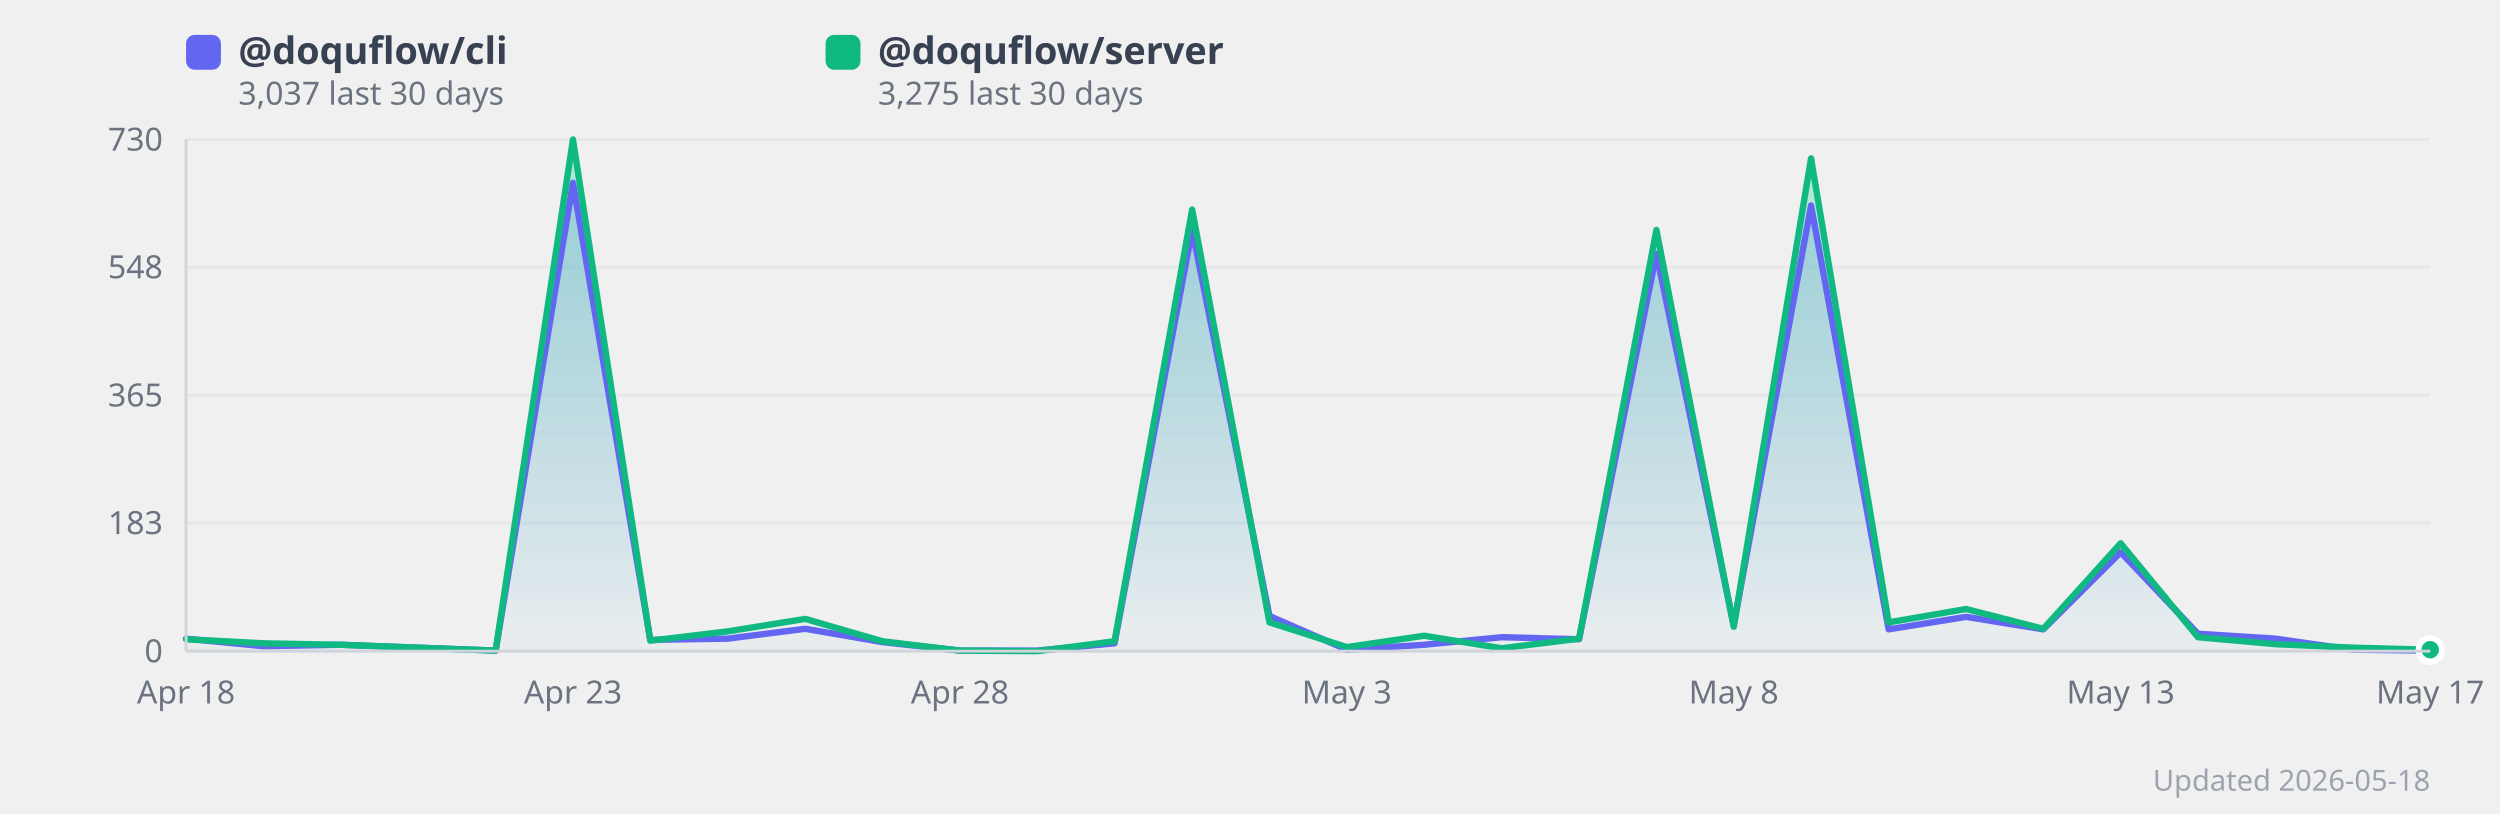
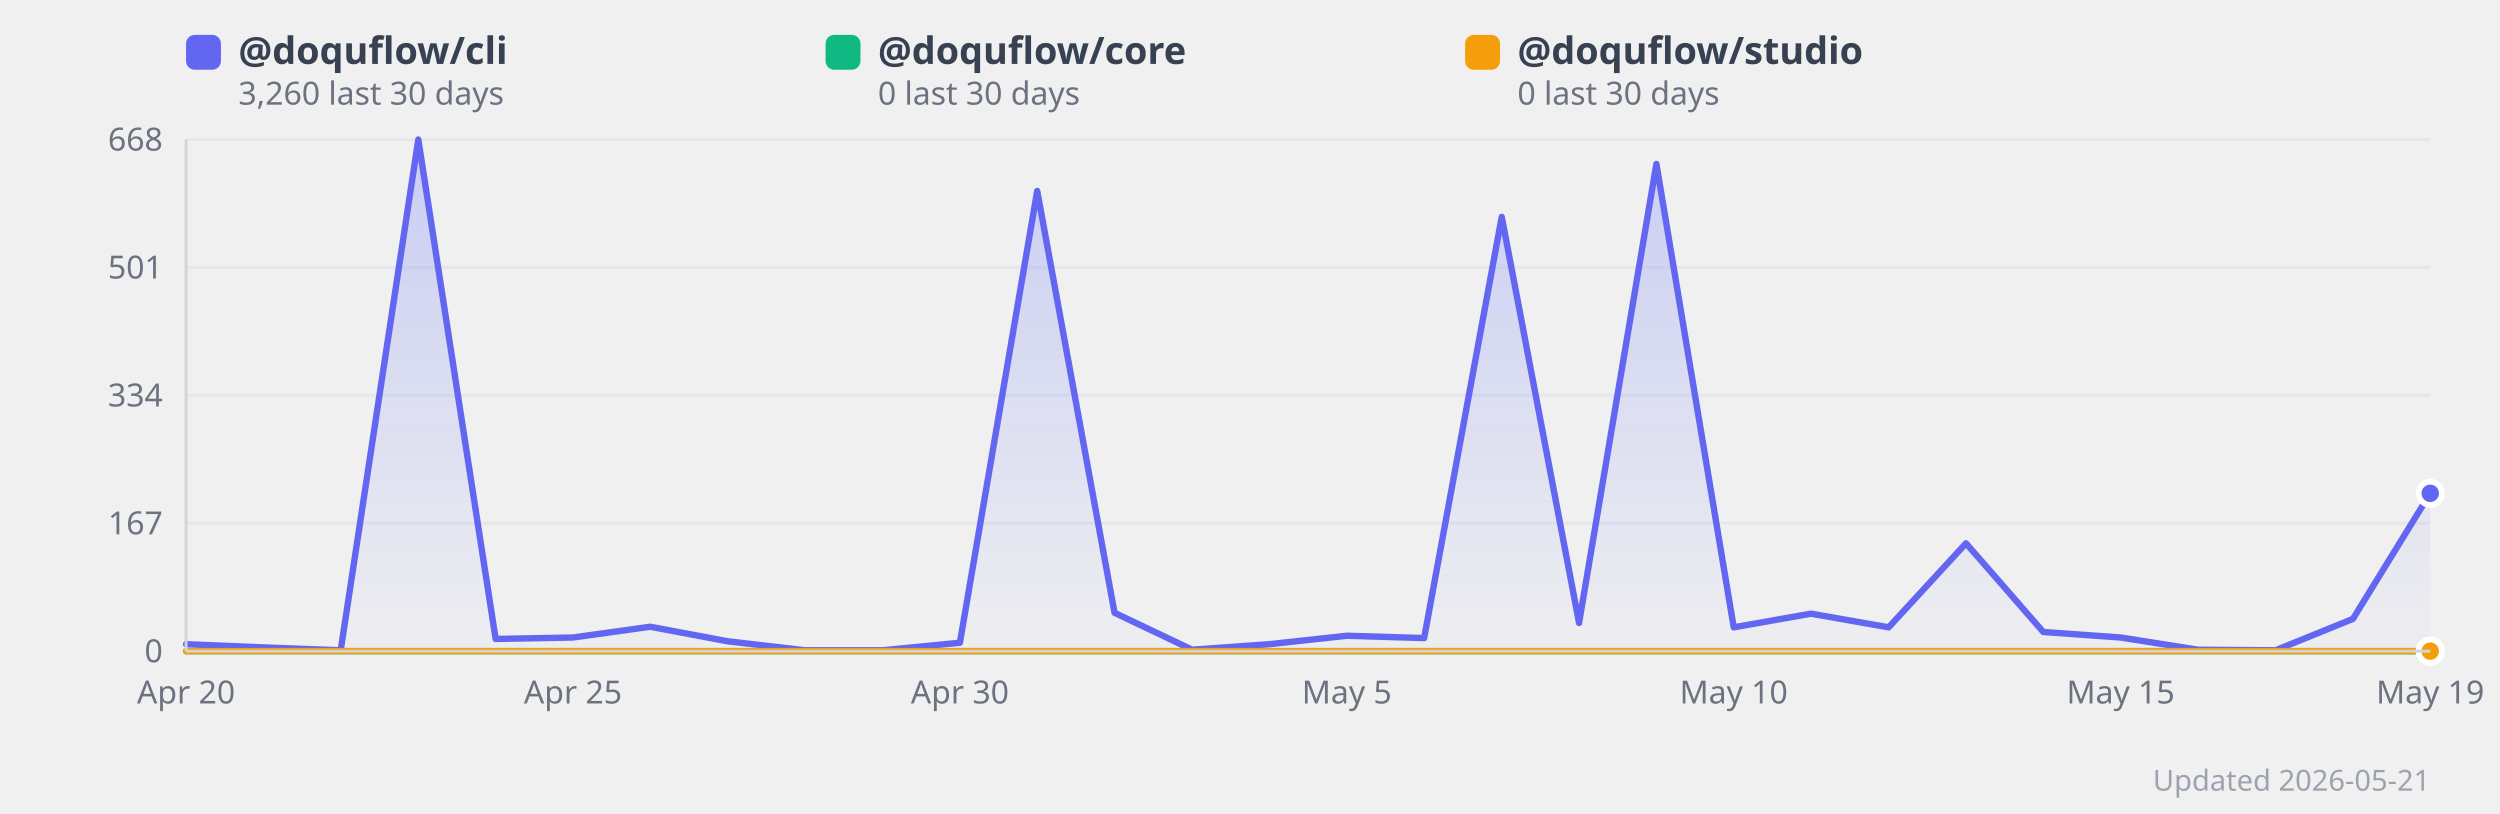
<svg xmlns="http://www.w3.org/2000/svg" width="860" height="280" viewBox="0 0 860 280" style="background:#fff;border-radius:12px;font-family:system-ui,sans-serif">
  <defs>
    <linearGradient id="grad0" x1="0" y1="0" x2="0" y2="1">
      <stop offset="0%" stop-color="#818cf8" stop-opacity="0.35" />
      <stop offset="100%" stop-color="#818cf8" stop-opacity="0.02" />
    </linearGradient>
    <linearGradient id="grad1" x1="0" y1="0" x2="0" y2="1">
      <stop offset="0%" stop-color="#34d399" stop-opacity="0.35" />
      <stop offset="100%" stop-color="#34d399" stop-opacity="0.02" />
    </linearGradient>
+     <linearGradient id="grad2" x1="0" y1="0" x2="0" y2="1">
+       <stop offset="0%" stop-color="#fbbf24" stop-opacity="0.35" />
+       <stop offset="100%" stop-color="#fbbf24" stop-opacity="0.02" />
+     </linearGradient>
  </defs>
  <line x1="64" y1="224.0" x2="836" y2="224.0" stroke="#e5e7eb" stroke-width="1" />
  <text x="56" y="224.0" text-anchor="end" dominant-baseline="middle" font-size="11" fill="#6b7280">0</text>
-   <line x1="64" y1="179.9" x2="836" y2="179.9" stroke="#e5e7eb" stroke-width="1" />
-   <text x="56" y="179.9" text-anchor="end" dominant-baseline="middle" font-size="11" fill="#6b7280">183</text>
+   <line x1="64" y1="180.0" x2="836" y2="180.0" stroke="#e5e7eb" stroke-width="1" />
+   <text x="56" y="180.0" text-anchor="end" dominant-baseline="middle" font-size="11" fill="#6b7280">167</text>
  <line x1="64" y1="136.0" x2="836" y2="136.0" stroke="#e5e7eb" stroke-width="1" />
-   <text x="56" y="136.0" text-anchor="end" dominant-baseline="middle" font-size="11" fill="#6b7280">365</text>
-   <line x1="64" y1="91.9" x2="836" y2="91.9" stroke="#e5e7eb" stroke-width="1" />
-   <text x="56" y="91.9" text-anchor="end" dominant-baseline="middle" font-size="11" fill="#6b7280">548</text>
+   <text x="56" y="136.0" text-anchor="end" dominant-baseline="middle" font-size="11" fill="#6b7280">334</text>
+   <line x1="64" y1="92.0" x2="836" y2="92.0" stroke="#e5e7eb" stroke-width="1" />
+   <text x="56" y="92.0" text-anchor="end" dominant-baseline="middle" font-size="11" fill="#6b7280">501</text>
  <line x1="64" y1="48.0" x2="836" y2="48.0" stroke="#e5e7eb" stroke-width="1" />
-   <text x="56" y="48.0" text-anchor="end" dominant-baseline="middle" font-size="11" fill="#6b7280">730</text>
-   <polygon points="64.0,219.7 90.6,222.3 117.2,221.8 143.9,222.8 170.5,223.8 197.1,62.9 223.7,220.1 250.3,219.7 277.0,216.3 303.6,220.9 330.2,223.8 356.8,223.8 383.4,221.3 410.1,79.1 436.7,211.9 463.3,223.5 489.9,221.8 516.6,219.2 543.2,219.9 569.8,87.3 596.4,215.1 623.0,70.7 649.7,216.5 676.3,212.2 702.9,216.5 729.5,190.0 756.1,218.0 782.8,219.7 809.4,223.5 836.0,223.8 836.0,224.0 64.0,224.0" fill="url(#grad0)" />
-   <polygon points="64.0,219.9 90.6,221.3 117.2,221.8 143.9,222.8 170.5,223.8 197.1,48.0 223.7,220.4 250.3,217.2 277.0,212.9 303.6,220.6 330.2,223.8 356.8,224.0 383.4,220.6 410.1,72.1 436.7,214.1 463.3,222.6 489.9,218.7 516.6,223.0 543.2,219.7 569.8,79.1 596.4,215.6 623.0,54.5 649.7,214.1 676.3,209.5 702.9,216.3 729.5,186.9 756.1,219.2 782.8,221.6 809.4,222.8 836.0,223.5 836.0,224.0 64.0,224.0" fill="url(#grad1)" />
-   <polyline points="64.0,219.7 90.6,222.3 117.2,221.8 143.9,222.8 170.5,223.8 197.1,62.9 223.7,220.1 250.3,219.7 277.0,216.3 303.6,220.9 330.2,223.8 356.8,223.8 383.4,221.3 410.1,79.1 436.7,211.9 463.3,223.5 489.9,221.8 516.6,219.2 543.2,219.9 569.8,87.3 596.4,215.1 623.0,70.7 649.7,216.5 676.3,212.2 702.9,216.5 729.5,190.0 756.1,218.0 782.8,219.7 809.4,223.5 836.0,223.8" fill="none" stroke="#6366f1" stroke-width="2.2" stroke-linejoin="round" stroke-linecap="round" />
-   <polyline points="64.0,219.9 90.6,221.3 117.2,221.8 143.9,222.8 170.5,223.8 197.1,48.0 223.7,220.4 250.3,217.2 277.0,212.9 303.6,220.6 330.2,223.8 356.8,224.0 383.4,220.6 410.1,72.1 436.7,214.1 463.3,222.6 489.9,218.7 516.6,223.0 543.2,219.7 569.8,79.1 596.4,215.6 623.0,54.5 649.7,214.1 676.3,209.5 702.9,216.3 729.5,186.9 756.1,219.2 782.8,221.6 809.4,222.8 836.0,223.5" fill="none" stroke="#10b981" stroke-width="2.2" stroke-linejoin="round" stroke-linecap="round" />
-   <text x="64.0" y="242" text-anchor="middle" font-size="11" fill="#6b7280">Apr 18</text>
-   <text x="197.1" y="242" text-anchor="middle" font-size="11" fill="#6b7280">Apr 23</text>
-   <text x="330.2" y="242" text-anchor="middle" font-size="11" fill="#6b7280">Apr 28</text>
-   <text x="463.3" y="242" text-anchor="middle" font-size="11" fill="#6b7280">May 3</text>
-   <text x="596.4" y="242" text-anchor="middle" font-size="11" fill="#6b7280">May 8</text>
-   <text x="729.5" y="242" text-anchor="middle" font-size="11" fill="#6b7280">May 13</text>
-   <text x="836.0" y="242" text-anchor="middle" font-size="11" fill="#6b7280">May 17</text>
-   <circle cx="836.0" cy="223.8" r="4" fill="#6366f1" stroke="#fff" stroke-width="2">
+   <text x="56" y="48.0" text-anchor="end" dominant-baseline="middle" font-size="11" fill="#6b7280">668</text>
+   <polygon points="64.0,221.6 90.6,222.7 117.2,223.7 143.9,48.0 170.5,219.8 197.1,219.3 223.7,215.6 250.3,220.6 277.0,223.7 303.6,223.7 330.2,221.1 356.8,65.7 383.4,210.8 410.1,223.5 436.7,221.6 463.3,218.7 489.9,219.5 516.6,74.6 543.2,214.3 569.8,56.4 596.4,215.8 623.0,211.1 649.7,215.8 676.3,186.9 702.9,217.4 729.5,219.3 756.1,223.5 782.8,223.7 809.4,212.9 836.0,169.7 836.0,224.0 64.0,224.0" fill="url(#grad0)" />
+   <polygon points="64.0,224.0 90.6,224.0 117.2,224.0 143.9,224.0 170.5,224.0 197.1,224.0 223.7,224.0 250.3,224.0 277.0,224.0 303.6,224.0 330.2,224.0 356.8,224.0 383.4,224.0 410.1,224.0 436.7,224.0 463.3,224.0 489.9,224.0 516.6,224.0 543.2,224.0 569.8,224.0 596.4,224.0 623.0,224.0 649.7,224.0 676.3,224.0 702.9,224.0 729.5,224.0 756.1,224.0 782.8,224.0 809.4,224.0 836.0,224.0 836.0,224.0 64.0,224.0" fill="url(#grad1)" />
+   <polygon points="64.0,224.0 90.6,224.0 117.2,224.0 143.9,224.0 170.5,224.0 197.1,224.0 223.7,224.0 250.3,224.0 277.0,224.0 303.6,224.0 330.2,224.0 356.8,224.0 383.4,224.0 410.1,224.0 436.7,224.0 463.3,224.0 489.9,224.0 516.6,224.0 543.2,224.0 569.8,224.0 596.4,224.0 623.0,224.0 649.7,224.0 676.3,224.0 702.9,224.0 729.5,224.0 756.1,224.0 782.8,224.0 809.4,224.0 836.0,224.0 836.0,224.0 64.0,224.0" fill="url(#grad2)" />
+   <polyline points="64.0,221.6 90.6,222.7 117.2,223.7 143.9,48.0 170.5,219.8 197.1,219.3 223.7,215.6 250.3,220.6 277.0,223.7 303.6,223.7 330.2,221.1 356.8,65.7 383.4,210.8 410.1,223.5 436.7,221.6 463.3,218.7 489.9,219.5 516.6,74.6 543.2,214.3 569.8,56.4 596.4,215.8 623.0,211.1 649.7,215.8 676.3,186.9 702.9,217.4 729.5,219.3 756.1,223.5 782.8,223.7 809.4,212.9 836.0,169.7" fill="none" stroke="#6366f1" stroke-width="2.2" stroke-linejoin="round" stroke-linecap="round" />
+   <polyline points="64.0,224.0 90.6,224.0 117.2,224.0 143.9,224.0 170.5,224.0 197.1,224.0 223.7,224.0 250.3,224.0 277.0,224.0 303.6,224.0 330.2,224.0 356.8,224.0 383.4,224.0 410.1,224.0 436.7,224.0 463.3,224.0 489.9,224.0 516.6,224.0 543.2,224.0 569.8,224.0 596.4,224.0 623.0,224.0 649.7,224.0 676.3,224.0 702.9,224.0 729.5,224.0 756.1,224.0 782.8,224.0 809.4,224.0 836.0,224.0" fill="none" stroke="#10b981" stroke-width="2.2" stroke-linejoin="round" stroke-linecap="round" />
+   <polyline points="64.0,224.0 90.6,224.0 117.2,224.0 143.9,224.0 170.5,224.0 197.1,224.0 223.7,224.0 250.3,224.0 277.0,224.0 303.6,224.0 330.2,224.0 356.8,224.0 383.4,224.0 410.1,224.0 436.7,224.0 463.3,224.0 489.9,224.0 516.6,224.0 543.2,224.0 569.8,224.0 596.4,224.0 623.0,224.0 649.7,224.0 676.3,224.0 702.9,224.0 729.5,224.0 756.1,224.0 782.8,224.0 809.4,224.0 836.0,224.0" fill="none" stroke="#f59e0b" stroke-width="2.2" stroke-linejoin="round" stroke-linecap="round" />
+   <text x="64.0" y="242" text-anchor="middle" font-size="11" fill="#6b7280">Apr 20</text>
+   <text x="197.1" y="242" text-anchor="middle" font-size="11" fill="#6b7280">Apr 25</text>
+   <text x="330.2" y="242" text-anchor="middle" font-size="11" fill="#6b7280">Apr 30</text>
+   <text x="463.3" y="242" text-anchor="middle" font-size="11" fill="#6b7280">May 5</text>
+   <text x="596.4" y="242" text-anchor="middle" font-size="11" fill="#6b7280">May 10</text>
+   <text x="729.5" y="242" text-anchor="middle" font-size="11" fill="#6b7280">May 15</text>
+   <text x="836.0" y="242" text-anchor="middle" font-size="11" fill="#6b7280">May 19</text>
+   <circle cx="836.0" cy="169.7" r="4" fill="#6366f1" stroke="#fff" stroke-width="2">
      </circle>
-   <circle cx="836.0" cy="223.5" r="4" fill="#10b981" stroke="#fff" stroke-width="2">
+   <circle cx="836.0" cy="224.0" r="4" fill="#10b981" stroke="#fff" stroke-width="2">
+       </circle>
+   <circle cx="836.0" cy="224.0" r="4" fill="#f59e0b" stroke="#fff" stroke-width="2">
      </circle>
  <rect x="64" y="12" width="12" height="12" rx="3" fill="#6366f1" />
  <text x="82" y="22" font-size="13" fill="#374151" font-weight="600">
      @doquflow/cli
    </text>
  <text x="82" y="36" font-size="11" fill="#6b7280">
-       3,037 last 30 days
+       3,260 last 30 days
    </text>
  <rect x="284" y="12" width="12" height="12" rx="3" fill="#10b981" />
  <text x="302" y="22" font-size="13" fill="#374151" font-weight="600">
-       @doquflow/server
+       @doquflow/core
    </text>
  <text x="302" y="36" font-size="11" fill="#6b7280">
-       3,275 last 30 days
+       0 last 30 days
    </text>
-   <text x="836" y="272" text-anchor="end" font-size="10" fill="#9ca3af">Updated 2026-05-18</text>
+   <rect x="504" y="12" width="12" height="12" rx="3" fill="#f59e0b" />
+   <text x="522" y="22" font-size="13" fill="#374151" font-weight="600">
+       @doquflow/studio
+     </text>
+   <text x="522" y="36" font-size="11" fill="#6b7280">
+       0 last 30 days
+     </text>
+   <text x="836" y="272" text-anchor="end" font-size="10" fill="#9ca3af">Updated 2026-05-21</text>
  <line x1="64" y1="48" x2="64" y2="224" stroke="#d1d5db" stroke-width="1" />
  <line x1="64" y1="224" x2="836" y2="224" stroke="#d1d5db" stroke-width="1" />
</svg>
